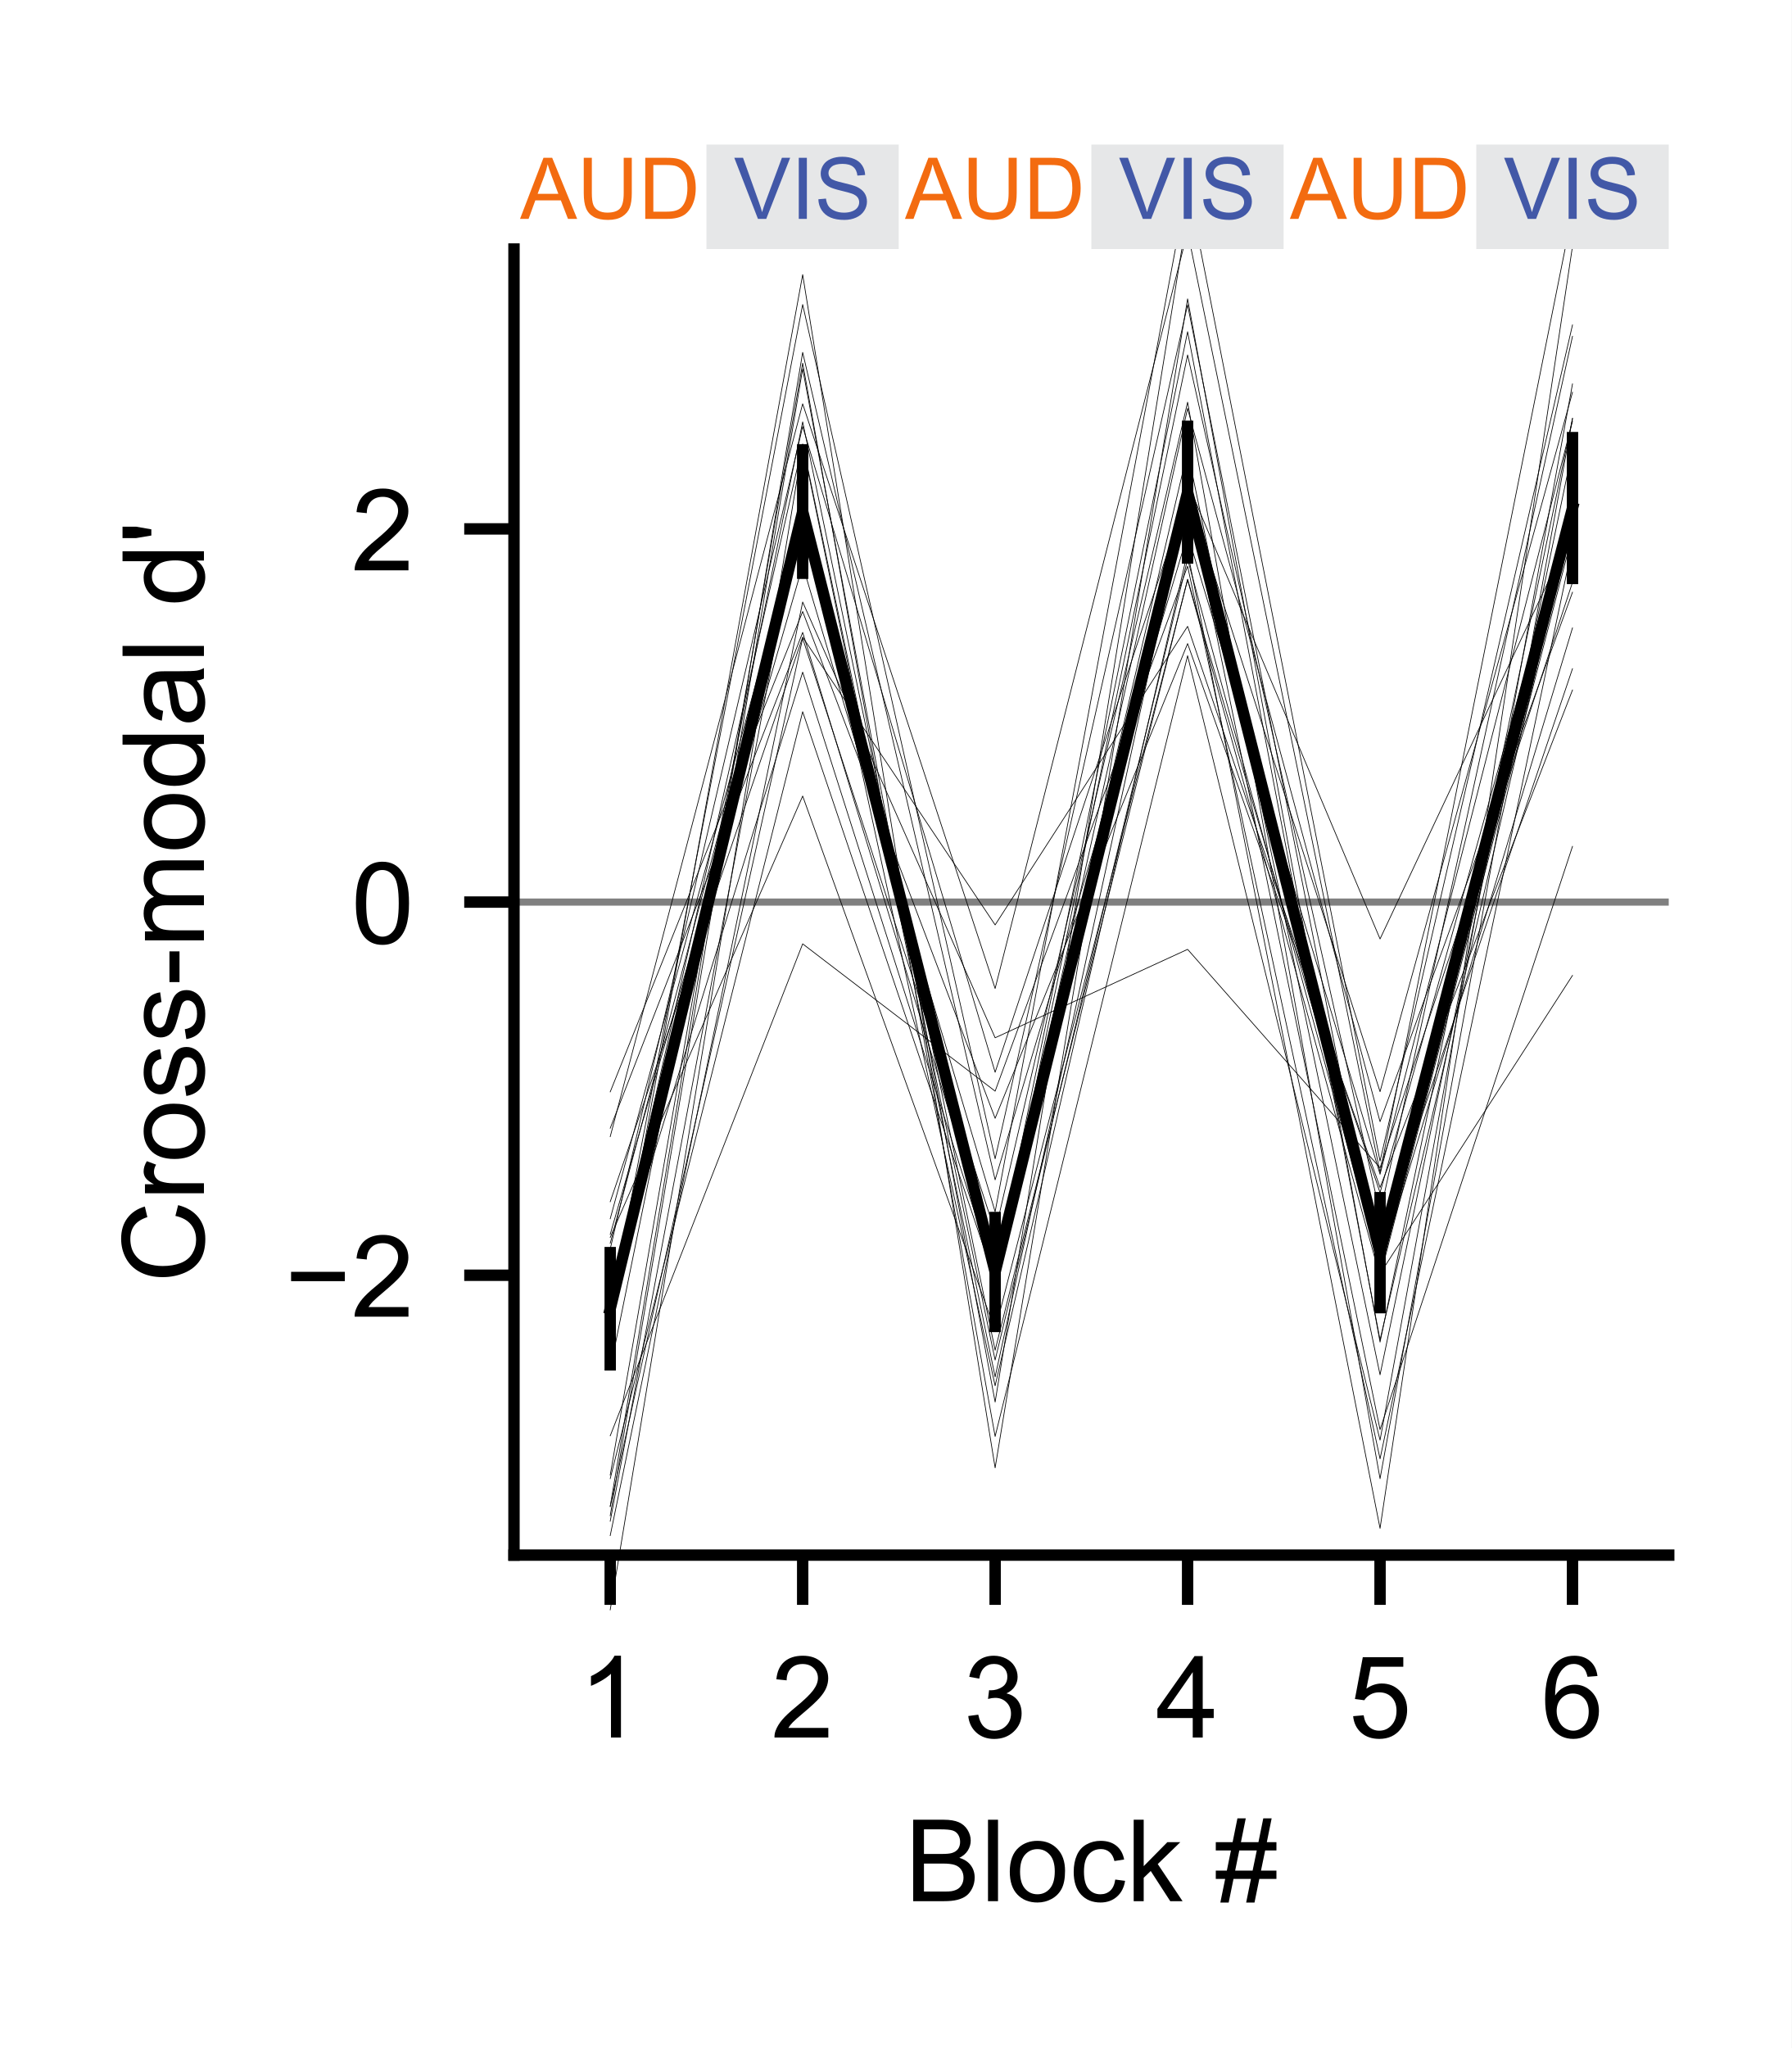
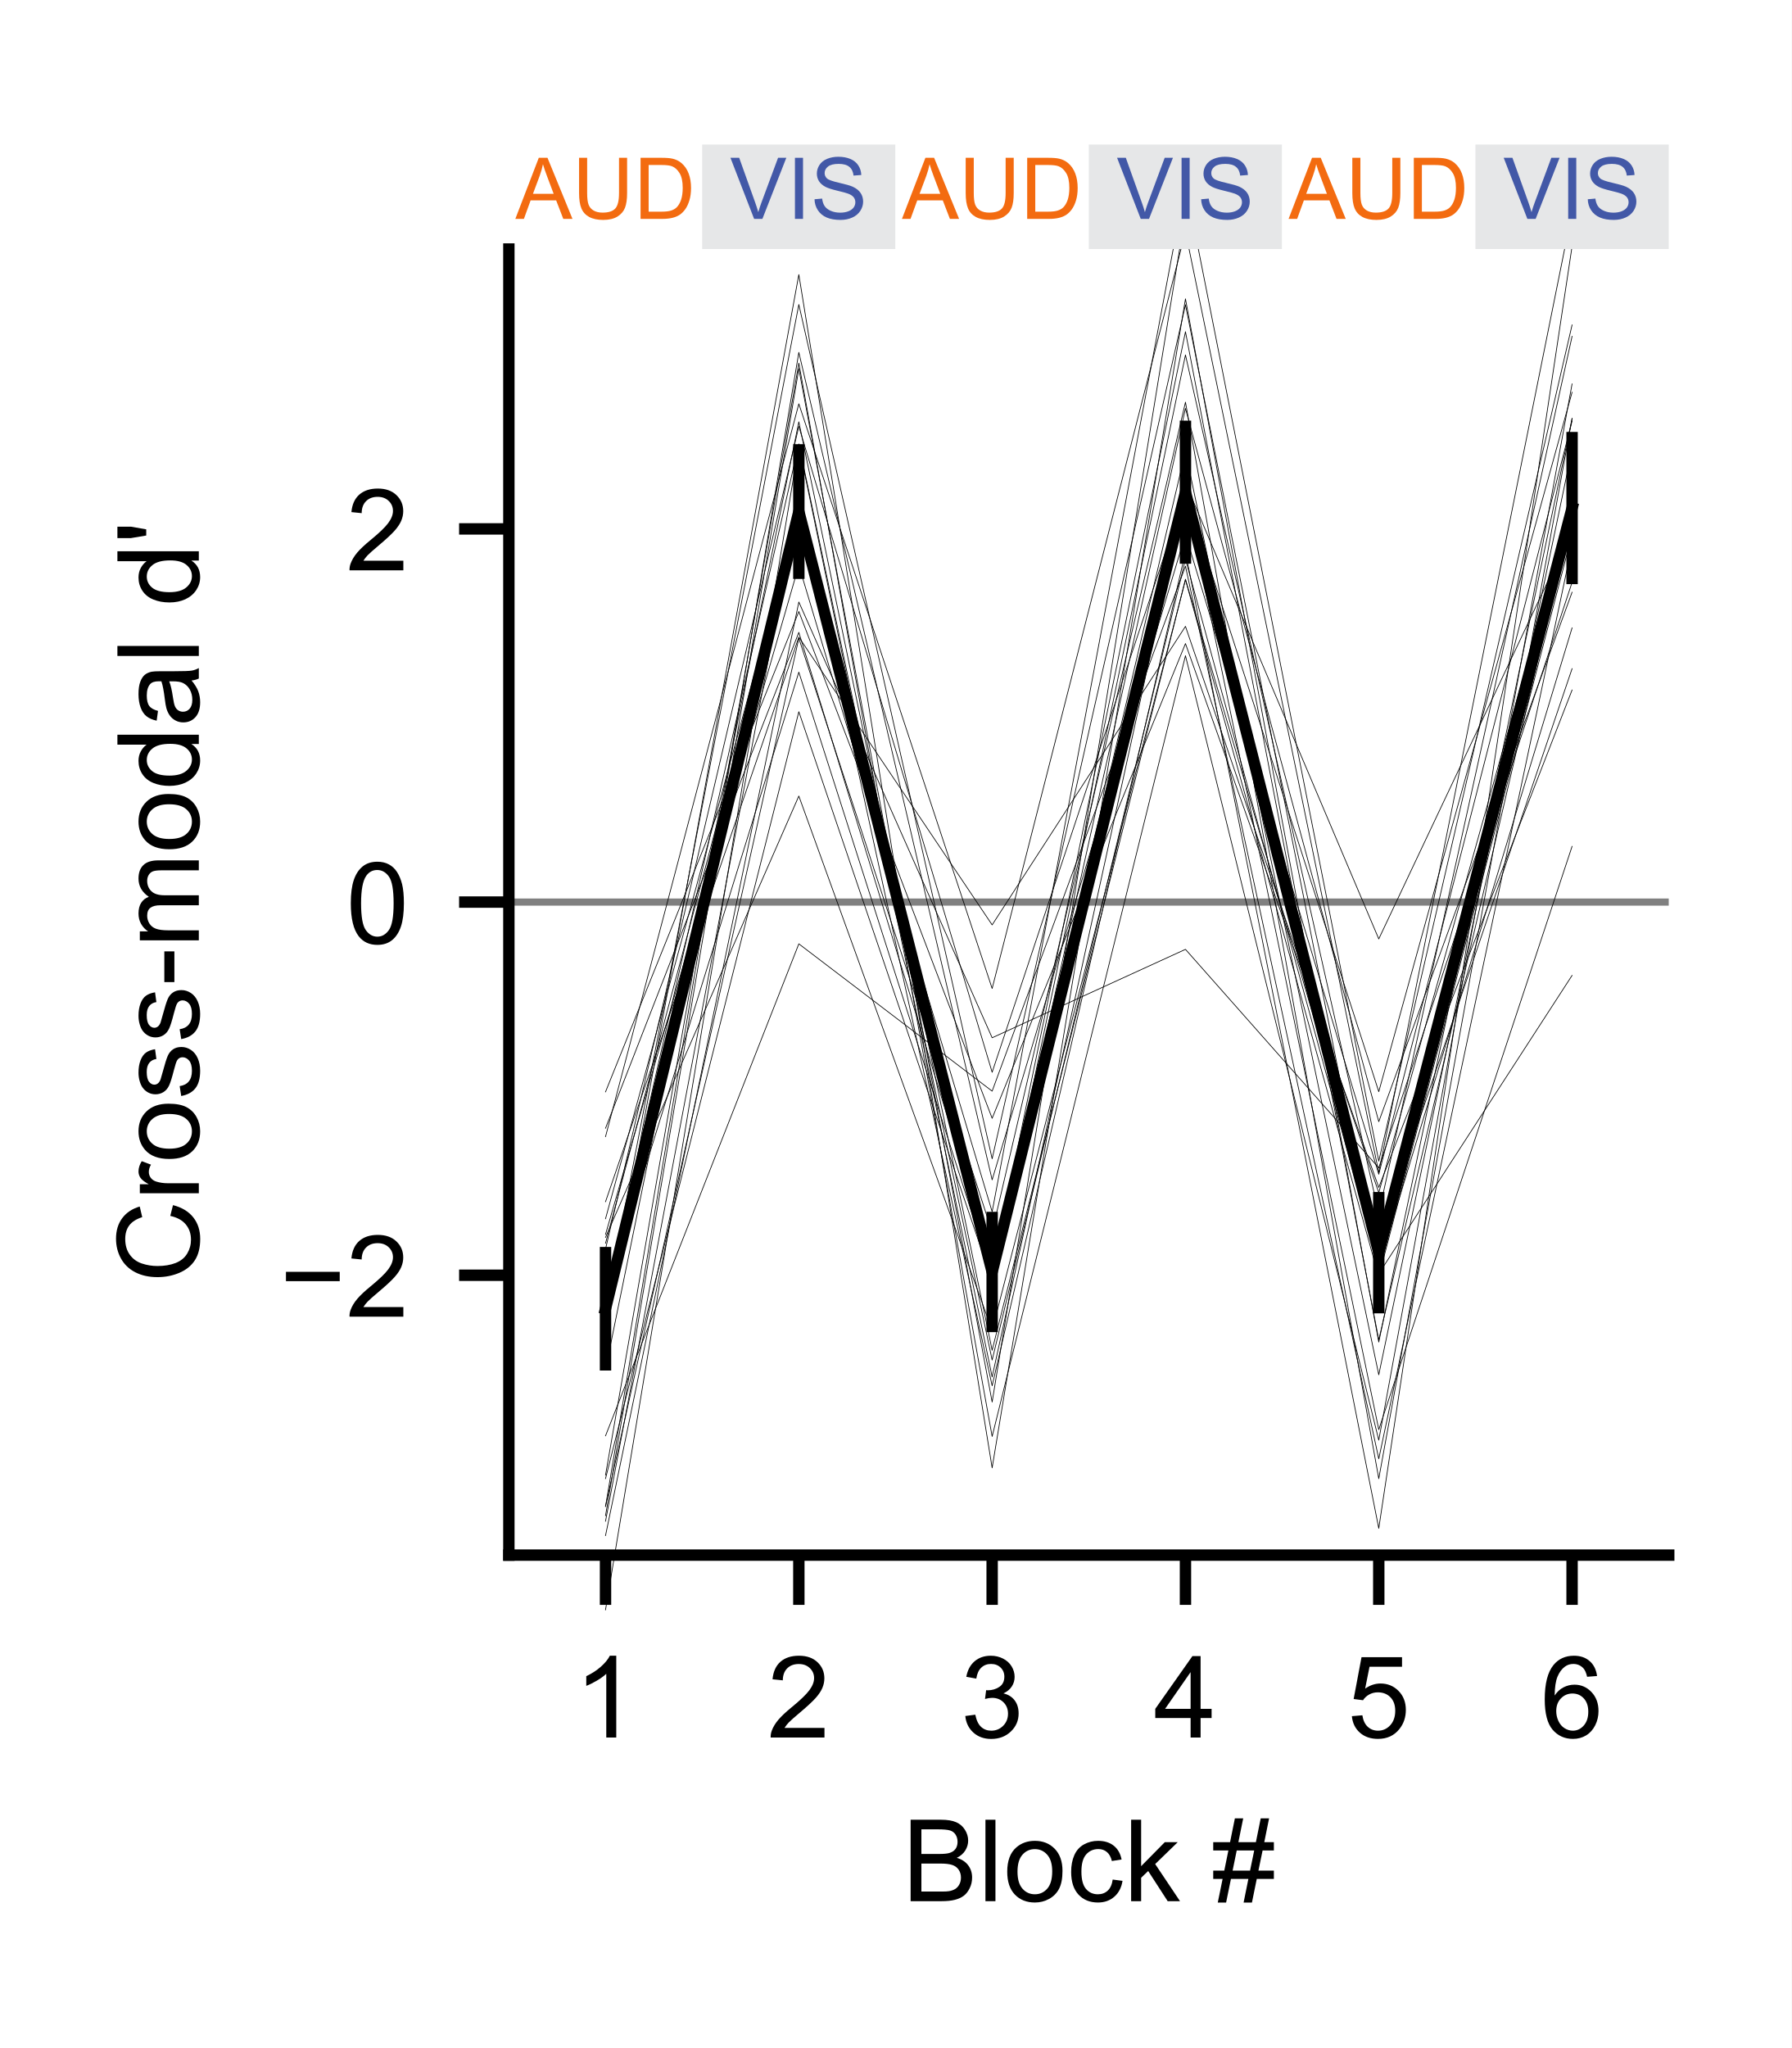
<svg xmlns="http://www.w3.org/2000/svg" xmlns:xlink="http://www.w3.org/1999/xlink" width="126pt" height="144pt" viewBox="0 0 126 144" version="1.1">
  <defs>
    <style type="text/css">*{stroke-linejoin: round; stroke-linecap: butt}</style>
  </defs>
  <g id="figure_1">
    <g id="patch_1">
      <path d="M 0 144  L 126 144  L 126 0  L 0 0  z " style="fill: #ffffff" />
    </g>
    <g id="axes_1">
      <g id="patch_2">
-         <path d="M 36.148 109.344  L 117.36 109.344  L 117.36 17.51  L 36.148 17.51  z " style="fill: #ffffff" />
+         <path d="M 35.788 109.344  L 117.36 109.344  L 117.36 17.51  L 35.788 17.51  z " style="fill: #ffffff" />
      </g>
      <g id="line2d_1">
-         <path d="M 36.148 63.427  L 117.36 63.427  " clip-path="url(#p24ec35d7ce)" style="fill: none; stroke: #808080; stroke-width: 0.5; stroke-linecap: square" />
+         <path d="M 35.788 63.427  L 117.36 63.427  " clip-path="url(#p0209821c90)" style="fill: none; stroke: #808080; stroke-width: 0.5; stroke-linecap: square" />
      </g>
      <g id="line2d_2">
-         <path d="M 42.915 91.204  L 56.451 31.213  L 69.986 95.628  L 83.522 39.317  L 97.057 89.013  L 110.592 44.146  " style="fill: none; stroke: #000000; stroke-width: 0.05; stroke-linecap: square" />
+         <path d="M 42.585 91.204  L 56.181 31.213  L 69.776 95.628  L 83.372 39.317  L 96.967 89.013  L 110.562 44.146  " style="fill: none; stroke: #000000; stroke-width: 0.05; stroke-linecap: square" />
      </g>
      <g id="line2d_3">
-         <path d="M 42.915 87.419  L 56.451 36.275  L 69.986 89.538  L 83.522 31.731  L 97.057 96.664  L 110.592 31.611  " style="fill: none; stroke: #000000; stroke-width: 0.05; stroke-linecap: square" />
+         <path d="M 42.585 87.419  L 56.181 36.275  L 69.776 89.538  L 83.372 31.731  L 96.967 96.664  L 110.562 31.611  " style="fill: none; stroke: #000000; stroke-width: 0.05; stroke-linecap: square" />
      </g>
      <g id="line2d_4">
-         <path d="M 42.915 79.923  L 56.451 28.393  L 69.986 69.504  L 83.522 16.282  L 97.057 82.437  L 110.592 14.905  " style="fill: none; stroke: #000000; stroke-width: 0.05; stroke-linecap: square" />
+         <path d="M 42.585 79.923  L 56.181 28.393  L 69.776 69.504  L 83.372 16.282  L 96.967 82.437  L 110.562 14.905  " style="fill: none; stroke: #000000; stroke-width: 0.05; stroke-linecap: square" />
      </g>
      <g id="line2d_5">
-         <path d="M 42.915 87.004  L 56.451 55.971  L 69.986 93.539  L 83.522 40.764  L 97.057 89.776  L 110.592 37.58  " style="fill: none; stroke: #000000; stroke-width: 0.05; stroke-linecap: square" />
+         <path d="M 42.585 87.004  L 56.181 55.971  L 69.776 93.539  L 83.372 40.764  L 96.967 89.776  L 110.562 37.58  " style="fill: none; stroke: #000000; stroke-width: 0.05; stroke-linecap: square" />
      </g>
      <g id="line2d_6">
-         <path d="M 42.915 92.019  L 56.451 21.413  L 69.986 81.475  L 83.522 21.428  L 97.057 89.56  L 110.592 68.584  " style="fill: none; stroke: #000000; stroke-width: 0.05; stroke-linecap: square" />
+         <path d="M 42.585 92.019  L 56.181 21.413  L 69.776 81.475  L 83.372 21.428  L 96.967 89.56  L 110.562 68.584  " style="fill: none; stroke: #000000; stroke-width: 0.05; stroke-linecap: square" />
      </g>
      <g id="line2d_7">
-         <path d="M 42.915 96.282  L 56.451 29.661  L 69.986 94.94  L 83.522 40.729  L 97.057 87.143  L 110.592 47.014  " style="fill: none; stroke: #000000; stroke-width: 0.05; stroke-linecap: square" />
+         <path d="M 42.585 96.282  L 56.181 29.661  L 69.776 94.94  L 83.372 40.729  L 96.967 87.143  L 110.562 47.014  " style="fill: none; stroke: #000000; stroke-width: 0.05; stroke-linecap: square" />
      </g>
      <g id="line2d_8">
-         <path d="M 42.915 103.72  L 56.451 25.535  L 69.986 101  L 83.522 46.104  L 97.057 101.26  L 110.592 26.993  " style="fill: none; stroke: #000000; stroke-width: 0.05; stroke-linecap: square" />
+         <path d="M 42.585 103.72  L 56.181 25.535  L 69.776 101  L 83.372 46.104  L 96.967 101.26  L 110.562 26.993  " style="fill: none; stroke: #000000; stroke-width: 0.05; stroke-linecap: square" />
      </g>
      <g id="line2d_9">
-         <path d="M 42.915 106.576  L 56.451 25.928  L 69.986 98.581  L 83.522 14.996  " style="fill: none; stroke: #000000; stroke-width: 0.05; stroke-linecap: square" />
+         <path d="M 42.585 106.576  L 56.181 25.928  L 69.776 98.581  L 83.372 14.996  " style="fill: none; stroke: #000000; stroke-width: 0.05; stroke-linecap: square" />
      </g>
      <g id="line2d_10">
-         <path d="M 42.915 100.957  L 56.451 66.365  L 69.986 76.721  L 83.522 39.808  L 97.057 102.572  L 110.592 38.354  " style="fill: none; stroke: #000000; stroke-width: 0.05; stroke-linecap: square" />
+         <path d="M 42.585 100.957  L 56.181 66.365  L 69.776 76.721  L 83.372 39.808  L 96.967 102.572  L 110.562 38.354  " style="fill: none; stroke: #000000; stroke-width: 0.05; stroke-linecap: square" />
      </g>
      <g id="line2d_11">
-         <path d="M 42.915 105.93  L 56.451 24.778  L 69.986 82.957  L 83.522 37.572  L 97.057 82.565  L 110.592 29.604  " style="fill: none; stroke: #000000; stroke-width: 0.05; stroke-linecap: square" />
+         <path d="M 42.585 105.93  L 56.181 24.778  L 69.776 82.957  L 83.372 37.572  L 96.967 82.565  L 110.562 29.604  " style="fill: none; stroke: #000000; stroke-width: 0.05; stroke-linecap: square" />
      </g>
      <g id="line2d_12">
-         <path d="M 42.915 85.695  L 56.451 35.969  L 69.986 89.434  L 83.522 23.324  L 97.057 94.212  L 110.592 36.093  " style="fill: none; stroke: #000000; stroke-width: 0.05; stroke-linecap: square" />
+         <path d="M 42.585 85.695  L 56.181 35.969  L 69.776 89.434  L 83.372 23.324  L 96.967 94.212  L 110.562 36.093  " style="fill: none; stroke: #000000; stroke-width: 0.05; stroke-linecap: square" />
      </g>
      <g id="line2d_13">
-         <path d="M 42.915 87.822  L 56.451 29.982  L 69.986 75.393  L 83.522 34.606  L 97.057 76.758  L 110.592 27.578  " style="fill: none; stroke: #000000; stroke-width: 0.05; stroke-linecap: square" />
+         <path d="M 42.585 87.822  L 56.181 29.982  L 69.776 75.393  L 83.372 34.606  L 96.967 76.758  L 110.562 27.578  " style="fill: none; stroke: #000000; stroke-width: 0.05; stroke-linecap: square" />
      </g>
      <g id="line2d_14">
-         <path d="M 42.915 105.908  L 56.451 44.879  L 69.986 86.626  L 83.522 28.28  L 97.057 103.968  L 110.592 29.419  " style="fill: none; stroke: #000000; stroke-width: 0.05; stroke-linecap: square" />
+         <path d="M 42.585 105.908  L 56.181 44.879  L 69.776 86.626  L 83.372 28.28  L 96.967 103.968  L 110.562 29.419  " style="fill: none; stroke: #000000; stroke-width: 0.05; stroke-linecap: square" />
      </g>
      <g id="line2d_15">
-         <path d="M 42.915 84.498  L 56.451 44.797  L 69.986 65.032  L 83.522 44.041  L 97.057 83.858  L 110.592 35.351  " style="fill: none; stroke: #000000; stroke-width: 0.05; stroke-linecap: square" />
+         <path d="M 42.585 84.498  L 56.181 44.797  L 69.776 65.032  L 83.372 44.041  L 96.967 83.858  L 110.562 35.351  " style="fill: none; stroke: #000000; stroke-width: 0.05; stroke-linecap: square" />
      </g>
      <g id="line2d_16">
-         <path d="M 42.915 93.593  L 56.451 19.309  L 69.986 103.208  L 83.522 21.015  L 97.057 94.364  L 110.592 29.424  " style="fill: none; stroke: #000000; stroke-width: 0.05; stroke-linecap: square" />
+         <path d="M 42.585 93.593  L 56.181 19.309  L 69.776 103.208  L 83.372 21.015  L 96.967 94.364  L 110.562 29.424  " style="fill: none; stroke: #000000; stroke-width: 0.05; stroke-linecap: square" />
      </g>
      <g id="line2d_17">
-         <path d="M 42.915 107.974  L 56.451 42.329  L 69.986 72.968  L 83.522 66.751  L 97.057 82.115  L 110.592 40.944  " style="fill: none; stroke: #000000; stroke-width: 0.05; stroke-linecap: square" />
+         <path d="M 42.585 107.974  L 56.181 42.329  L 69.776 72.968  L 83.372 66.751  L 96.967 82.115  L 110.562 40.944  " style="fill: none; stroke: #000000; stroke-width: 0.05; stroke-linecap: square" />
      </g>
      <g id="line2d_18">
-         <path d="M 42.915 103.968  L 56.451 50.043  L 69.986 90.071  L 83.522 24.958  L 97.057 85.323  L 110.592 23.647  " style="fill: none; stroke: #000000; stroke-width: 0.05; stroke-linecap: square" />
+         <path d="M 42.585 103.968  L 56.181 50.043  L 69.776 90.071  L 83.372 24.958  L 96.967 85.323  L 110.562 23.647  " style="fill: none; stroke: #000000; stroke-width: 0.05; stroke-linecap: square" />
      </g>
      <g id="line2d_19">
-         <path d="M 42.915 91.11  L 56.451 47.261  L 69.986 89.757  L 83.522 28.717  L 97.057 78.866  L 110.592 41.64  " style="fill: none; stroke: #000000; stroke-width: 0.05; stroke-linecap: square" />
+         <path d="M 42.585 91.11  L 56.181 47.261  L 69.776 89.757  L 83.372 28.717  L 96.967 78.866  L 110.562 41.64  " style="fill: none; stroke: #000000; stroke-width: 0.05; stroke-linecap: square" />
      </g>
      <g id="line2d_20">
-         <path d="M 42.915 79.329  L 56.451 44.465  L 69.986 88.759  L 83.522 33.953  L 97.057 66.019  L 110.592 37.269  " style="fill: none; stroke: #000000; stroke-width: 0.05; stroke-linecap: square" />
+         <path d="M 42.585 79.329  L 56.181 44.465  L 69.776 88.759  L 83.372 33.953  L 96.967 66.019  L 110.562 37.269  " style="fill: none; stroke: #000000; stroke-width: 0.05; stroke-linecap: square" />
      </g>
      <g id="line2d_21">
-         <path d="M 42.915 113.195  L 56.451 31.316  L 69.986 96.813  L 83.522 34.762  L 97.057 100.518  L 110.592 59.51  " style="fill: none; stroke: #000000; stroke-width: 0.05; stroke-linecap: square" />
+         <path d="M 42.585 113.195  L 56.181 31.316  L 69.776 96.813  L 83.372 34.762  L 96.967 100.518  L 110.562 59.51  " style="fill: none; stroke: #000000; stroke-width: 0.05; stroke-linecap: square" />
      </g>
      <g id="line2d_22">
-         <path d="M 42.915 86.795  L 56.451 39.749  L 69.986 85.203  L 83.522 12.934  L 97.057 81.639  L 110.592 22.845  " style="fill: none; stroke: #000000; stroke-width: 0.05; stroke-linecap: square" />
+         <path d="M 42.585 86.795  L 56.181 39.749  L 69.776 85.203  L 83.372 12.934  L 96.967 81.639  L 110.562 22.845  " style="fill: none; stroke: #000000; stroke-width: 0.05; stroke-linecap: square" />
      </g>
      <g id="line2d_23">
-         <path d="M 42.915 76.774  L 56.451 42.997  L 69.986 78.63  L 83.522 45.252  L 97.057 83.491  L 110.592 48.514  " style="fill: none; stroke: #000000; stroke-width: 0.05; stroke-linecap: square" />
+         <path d="M 42.585 76.774  L 56.181 42.997  L 69.776 78.63  L 83.372 45.252  L 96.967 83.491  L 110.562 48.514  " style="fill: none; stroke: #000000; stroke-width: 0.05; stroke-linecap: square" />
      </g>
      <g id="line2d_24">
-         <path d="M 42.915 106.962  L 56.451 35.059  L 69.986 97.436  L 83.522 38.811  L 97.057 107.462  L 110.592 17.315  " style="fill: none; stroke: #000000; stroke-width: 0.05; stroke-linecap: square" />
+         <path d="M 42.585 106.962  L 56.181 35.059  L 69.776 97.436  L 83.372 38.811  L 96.967 107.462  L 110.562 17.315  " style="fill: none; stroke: #000000; stroke-width: 0.05; stroke-linecap: square" />
      </g>
      <g id="patch_3">
-         <path d="M 36.148 17.51  L 49.683 17.51  L 49.683 10.164  L 36.148 10.164  z " style="fill: #ffffff" />
+         <path d="M 35.788 17.51  L 49.383 17.51  L 49.383 10.164  L 35.788 10.164  z " style="fill: #ffffff" />
      </g>
      <g id="patch_4">
-         <path d="M 49.683 17.51  L 63.219 17.51  L 63.219 10.164  L 49.683 10.164  z " style="fill: #e6e7e8" />
+         <path d="M 49.383 17.51  L 62.979 17.51  L 62.979 10.164  L 49.383 10.164  z " style="fill: #e6e7e8" />
      </g>
      <g id="patch_5">
-         <path d="M 63.219 17.51  L 76.754 17.51  L 76.754 10.164  L 63.219 10.164  z " style="fill: #ffffff" />
+         <path d="M 62.979 17.51  L 76.574 17.51  L 76.574 10.164  L 62.979 10.164  z " style="fill: #ffffff" />
      </g>
      <g id="patch_6">
-         <path d="M 76.754 17.51  L 90.289 17.51  L 90.289 10.164  L 76.754 10.164  z " style="fill: #e6e7e8" />
+         <path d="M 76.574 17.51  L 90.169 17.51  L 90.169 10.164  L 76.574 10.164  z " style="fill: #e6e7e8" />
      </g>
      <g id="patch_7">
-         <path d="M 90.289 17.51  L 103.825 17.51  L 103.825 10.164  L 90.289 10.164  z " style="fill: #ffffff" />
+         <path d="M 90.169 17.51  L 103.765 17.51  L 103.765 10.164  L 90.169 10.164  z " style="fill: #ffffff" />
      </g>
      <g id="patch_8">
-         <path d="M 103.825 17.51  L 117.36 17.51  L 117.36 10.164  L 103.825 10.164  z " style="fill: #e6e7e8" />
+         <path d="M 103.765 17.51  L 117.36 17.51  L 117.36 10.164  L 103.765 10.164  z " style="fill: #e6e7e8" />
      </g>
      <g id="matplotlib.axis_1">
        <g id="xtick_1">
          <g id="line2d_25">
            <defs>
-               <path id="m76ccc0d4eb" d="M 0 0  L 0 3.5  " style="stroke: #000000; stroke-width: 0.8" />
+               <path id="ma919510ddb" d="M 0 0  L 0 3.5  " style="stroke: #000000; stroke-width: 0.8" />
            </defs>
            <g>
-               <use xlink:href="#m76ccc0d4eb" x="42.915" y="109.344" style="stroke: #000000; stroke-width: 0.8" />
+               <use xlink:href="#ma919510ddb" x="42.585" y="109.344" style="stroke: #000000; stroke-width: 0.8" />
            </g>
          </g>
          <g id="text_1">
-             <g transform="translate(40.69112 122.1686) scale(0.08 -0.08)">
+             <g transform="translate(40.36112 122.1686) scale(0.08 -0.08)">
              <defs>
                <path id="ArialMT-14" d="M 2384 0  L 1822 0  L 1822 3584  Q 1619 3391 1289 3197  Q 959 3003 697 2906  L 697 3450  Q 1169 3672 1522 3987  Q 1875 4303 2022 4600  L 2384 4600  L 2384 0  z " transform="scale(0.015625)" />
              </defs>
              <use xlink:href="#ArialMT-14" />
            </g>
          </g>
        </g>
        <g id="xtick_2">
          <g id="line2d_26">
            <g>
-               <use xlink:href="#m76ccc0d4eb" x="56.451" y="109.344" style="stroke: #000000; stroke-width: 0.8" />
+               <use xlink:href="#ma919510ddb" x="56.181" y="109.344" style="stroke: #000000; stroke-width: 0.8" />
            </g>
          </g>
          <g id="text_2">
-             <g transform="translate(54.22648 122.1686) scale(0.08 -0.08)">
+             <g transform="translate(53.95648 122.1686) scale(0.08 -0.08)">
              <defs>
                <path id="ArialMT-15" d="M 3222 541  L 3222 0  L 194 0  Q 188 203 259 391  Q 375 700 629 1000  Q 884 1300 1366 1694  Q 2113 2306 2375 2664  Q 2638 3022 2638 3341  Q 2638 3675 2398 3904  Q 2159 4134 1775 4134  Q 1369 4134 1125 3890  Q 881 3647 878 3216  L 300 3275  Q 359 3922 746 4261  Q 1134 4600 1788 4600  Q 2447 4600 2831 4234  Q 3216 3869 3216 3328  Q 3216 3053 3103 2787  Q 2991 2522 2730 2228  Q 2469 1934 1863 1422  Q 1356 997 1212 845  Q 1069 694 975 541  L 3222 541  z " transform="scale(0.015625)" />
              </defs>
              <use xlink:href="#ArialMT-15" />
            </g>
          </g>
        </g>
        <g id="xtick_3">
          <g id="line2d_27">
            <g>
-               <use xlink:href="#m76ccc0d4eb" x="69.986" y="109.344" style="stroke: #000000; stroke-width: 0.8" />
+               <use xlink:href="#ma919510ddb" x="69.776" y="109.344" style="stroke: #000000; stroke-width: 0.8" />
            </g>
          </g>
          <g id="text_3">
-             <g transform="translate(67.76185 122.1686) scale(0.08 -0.08)">
+             <g transform="translate(67.55185 122.1686) scale(0.08 -0.08)">
              <defs>
                <path id="ArialMT-16" d="M 269 1209  L 831 1284  Q 928 806 1161 595  Q 1394 384 1728 384  Q 2125 384 2398 659  Q 2672 934 2672 1341  Q 2672 1728 2419 1979  Q 2166 2231 1775 2231  Q 1616 2231 1378 2169  L 1441 2663  Q 1497 2656 1531 2656  Q 1891 2656 2178 2843  Q 2466 3031 2466 3422  Q 2466 3731 2256 3934  Q 2047 4138 1716 4138  Q 1388 4138 1169 3931  Q 950 3725 888 3313  L 325 3413  Q 428 3978 793 4289  Q 1159 4600 1703 4600  Q 2078 4600 2393 4439  Q 2709 4278 2876 4000  Q 3044 3722 3044 3409  Q 3044 3113 2884 2869  Q 2725 2625 2413 2481  Q 2819 2388 3044 2092  Q 3269 1797 3269 1353  Q 3269 753 2831 336  Q 2394 -81 1725 -81  Q 1122 -81 723 278  Q 325 638 269 1209  z " transform="scale(0.015625)" />
              </defs>
              <use xlink:href="#ArialMT-16" />
            </g>
          </g>
        </g>
        <g id="xtick_4">
          <g id="line2d_28">
            <g>
-               <use xlink:href="#m76ccc0d4eb" x="83.522" y="109.344" style="stroke: #000000; stroke-width: 0.8" />
+               <use xlink:href="#ma919510ddb" x="83.372" y="109.344" style="stroke: #000000; stroke-width: 0.8" />
            </g>
          </g>
          <g id="text_4">
-             <g transform="translate(81.29721 122.1686) scale(0.08 -0.08)">
+             <g transform="translate(81.14721 122.1686) scale(0.08 -0.08)">
              <defs>
                <path id="ArialMT-17" d="M 2069 0  L 2069 1097  L 81 1097  L 81 1613  L 2172 4581  L 2631 4581  L 2631 1613  L 3250 1613  L 3250 1097  L 2631 1097  L 2631 0  L 2069 0  z M 2069 1613  L 2069 3678  L 634 1613  L 2069 1613  z " transform="scale(0.015625)" />
              </defs>
              <use xlink:href="#ArialMT-17" />
            </g>
          </g>
        </g>
        <g id="xtick_5">
          <g id="line2d_29">
            <g>
-               <use xlink:href="#m76ccc0d4eb" x="97.057" y="109.344" style="stroke: #000000; stroke-width: 0.8" />
+               <use xlink:href="#ma919510ddb" x="96.967" y="109.344" style="stroke: #000000; stroke-width: 0.8" />
            </g>
          </g>
          <g id="text_5">
-             <g transform="translate(94.83258 122.1686) scale(0.08 -0.08)">
+             <g transform="translate(94.74258 122.1686) scale(0.08 -0.08)">
              <defs>
                <path id="ArialMT-18" d="M 266 1200  L 856 1250  Q 922 819 1161 601  Q 1400 384 1738 384  Q 2144 384 2425 690  Q 2706 997 2706 1503  Q 2706 1984 2436 2262  Q 2166 2541 1728 2541  Q 1456 2541 1237 2417  Q 1019 2294 894 2097  L 366 2166  L 809 4519  L 3088 4519  L 3088 3981  L 1259 3981  L 1013 2750  Q 1425 3038 1878 3038  Q 2478 3038 2890 2622  Q 3303 2206 3303 1553  Q 3303 931 2941 478  Q 2500 -78 1738 -78  Q 1113 -78 717 272  Q 322 622 266 1200  z " transform="scale(0.015625)" />
              </defs>
              <use xlink:href="#ArialMT-18" />
            </g>
          </g>
        </g>
        <g id="xtick_6">
          <g id="line2d_30">
            <g>
-               <use xlink:href="#m76ccc0d4eb" x="110.592" y="109.344" style="stroke: #000000; stroke-width: 0.8" />
+               <use xlink:href="#ma919510ddb" x="110.562" y="109.344" style="stroke: #000000; stroke-width: 0.8" />
            </g>
          </g>
          <g id="text_6">
-             <g transform="translate(108.3679 122.1686) scale(0.08 -0.08)">
+             <g transform="translate(108.3379 122.1686) scale(0.08 -0.08)">
              <defs>
                <path id="ArialMT-19" d="M 3184 3459  L 2625 3416  Q 2550 3747 2413 3897  Q 2184 4138 1850 4138  Q 1581 4138 1378 3988  Q 1113 3794 959 3422  Q 806 3050 800 2363  Q 1003 2672 1297 2822  Q 1591 2972 1913 2972  Q 2475 2972 2870 2558  Q 3266 2144 3266 1488  Q 3266 1056 3080 686  Q 2894 316 2569 119  Q 2244 -78 1831 -78  Q 1128 -78 684 439  Q 241 956 241 2144  Q 241 3472 731 4075  Q 1159 4600 1884 4600  Q 2425 4600 2770 4297  Q 3116 3994 3184 3459  z M 888 1484  Q 888 1194 1011 928  Q 1134 663 1356 523  Q 1578 384 1822 384  Q 2178 384 2434 671  Q 2691 959 2691 1453  Q 2691 1928 2437 2201  Q 2184 2475 1800 2475  Q 1419 2475 1153 2201  Q 888 1928 888 1484  z " transform="scale(0.015625)" />
              </defs>
              <use xlink:href="#ArialMT-19" />
            </g>
          </g>
        </g>
        <g id="text_7">
-           <g transform="translate(63.63703 133.6764) scale(0.08 -0.08)">
+           <g transform="translate(63.45703 133.6764) scale(0.08 -0.08)">
            <defs>
              <path id="ArialMT-25" d="M 469 0  L 469 4581  L 2188 4581  Q 2713 4581 3030 4442  Q 3347 4303 3526 4014  Q 3706 3725 3706 3409  Q 3706 3116 3547 2856  Q 3388 2597 3066 2438  Q 3481 2316 3704 2022  Q 3928 1728 3928 1328  Q 3928 1006 3792 729  Q 3656 453 3456 303  Q 3256 153 2954 76  Q 2653 0 2216 0  L 469 0  z M 1075 2656  L 2066 2656  Q 2469 2656 2644 2709  Q 2875 2778 2992 2937  Q 3109 3097 3109 3338  Q 3109 3566 3000 3739  Q 2891 3913 2687 3977  Q 2484 4041 1991 4041  L 1075 4041  L 1075 2656  z M 1075 541  L 2216 541  Q 2509 541 2628 563  Q 2838 600 2978 687  Q 3119 775 3209 942  Q 3300 1109 3300 1328  Q 3300 1584 3169 1773  Q 3038 1963 2805 2039  Q 2572 2116 2134 2116  L 1075 2116  L 1075 541  z " transform="scale(0.015625)" />
              <path id="ArialMT-4f" d="M 409 0  L 409 4581  L 972 4581  L 972 0  L 409 0  z " transform="scale(0.015625)" />
              <path id="ArialMT-52" d="M 213 1659  Q 213 2581 725 3025  Q 1153 3394 1769 3394  Q 2453 3394 2887 2945  Q 3322 2497 3322 1706  Q 3322 1066 3130 698  Q 2938 331 2570 128  Q 2203 -75 1769 -75  Q 1072 -75 642 372  Q 213 819 213 1659  z M 791 1659  Q 791 1022 1069 705  Q 1347 388 1769 388  Q 2188 388 2466 706  Q 2744 1025 2744 1678  Q 2744 2294 2464 2611  Q 2184 2928 1769 2928  Q 1347 2928 1069 2612  Q 791 2297 791 1659  z " transform="scale(0.015625)" />
              <path id="ArialMT-46" d="M 2588 1216  L 3141 1144  Q 3050 572 2676 248  Q 2303 -75 1759 -75  Q 1078 -75 664 370  Q 250 816 250 1647  Q 250 2184 428 2587  Q 606 2991 970 3192  Q 1334 3394 1763 3394  Q 2303 3394 2647 3120  Q 2991 2847 3088 2344  L 2541 2259  Q 2463 2594 2264 2762  Q 2066 2931 1784 2931  Q 1359 2931 1093 2626  Q 828 2322 828 1663  Q 828 994 1084 691  Q 1341 388 1753 388  Q 2084 388 2306 591  Q 2528 794 2588 1216  z " transform="scale(0.015625)" />
              <path id="ArialMT-4e" d="M 425 0  L 425 4581  L 988 4581  L 988 1969  L 2319 3319  L 3047 3319  L 1778 2088  L 3175 0  L 2481 0  L 1384 1697  L 988 1316  L 988 0  L 425 0  z " transform="scale(0.015625)" />
              <path id="ArialMT-3" transform="scale(0.015625)" />
              <path id="ArialMT-6" d="M 322 -78  L 594 1253  L 66 1253  L 66 1719  L 688 1719  L 919 2853  L 66 2853  L 66 3319  L 1013 3319  L 1284 4659  L 1753 4659  L 1481 3319  L 2466 3319  L 2738 4659  L 3209 4659  L 2938 3319  L 3478 3319  L 3478 2853  L 2844 2853  L 2609 1719  L 3478 1719  L 3478 1253  L 2516 1253  L 2244 -78  L 1775 -78  L 2044 1253  L 1063 1253  L 791 -78  L 322 -78  z M 1156 1719  L 2138 1719  L 2372 2853  L 1388 2853  L 1156 1719  z " transform="scale(0.015625)" />
            </defs>
            <use xlink:href="#ArialMT-25" />
            <use xlink:href="#ArialMT-4f" transform="translate(66.70312 0)" />
            <use xlink:href="#ArialMT-52" transform="translate(88.92188 0)" />
            <use xlink:href="#ArialMT-46" transform="translate(144.5312 0)" />
            <use xlink:href="#ArialMT-4e" transform="translate(194.5312 0)" />
            <use xlink:href="#ArialMT-3" transform="translate(244.5312 0)" />
            <use xlink:href="#ArialMT-6" transform="translate(272.3125 0)" />
          </g>
        </g>
      </g>
      <g id="matplotlib.axis_2">
        <g id="ytick_1">
          <g id="line2d_31">
            <defs>
-               <path id="m6a31ce3c31" d="M 0 0  L -3.5 0  " style="stroke: #000000; stroke-width: 0.8" />
+               <path id="m0fbe632589" d="M 0 0  L -3.5 0  " style="stroke: #000000; stroke-width: 0.8" />
            </defs>
            <g>
-               <use xlink:href="#m6a31ce3c31" x="36.148" y="89.666" style="stroke: #000000; stroke-width: 0.8" />
+               <use xlink:href="#m0fbe632589" x="35.788" y="89.666" style="stroke: #000000; stroke-width: 0.8" />
            </g>
          </g>
          <g id="text_8">
-             <g transform="translate(20.02656 92.57778) scale(0.08 -0.08)">
+             <g transform="translate(19.66656 92.57778) scale(0.08 -0.08)">
              <defs>
                <path id="ArialMT-ed" d="M 3381 1997  L 356 1997  L 356 2522  L 3381 2522  L 3381 1997  z " transform="scale(0.015625)" />
              </defs>
              <use xlink:href="#ArialMT-ed" />
              <use xlink:href="#ArialMT-15" transform="translate(58.40625 0)" />
            </g>
          </g>
        </g>
        <g id="ytick_2">
          <g id="line2d_32">
            <g>
-               <use xlink:href="#m6a31ce3c31" x="36.148" y="63.427" style="stroke: #000000; stroke-width: 0.8" />
+               <use xlink:href="#m0fbe632589" x="35.788" y="63.427" style="stroke: #000000; stroke-width: 0.8" />
            </g>
          </g>
          <g id="text_9">
-             <g transform="translate(24.69906 66.3395) scale(0.08 -0.08)">
+             <g transform="translate(24.33906 66.3395) scale(0.08 -0.08)">
              <defs>
                <path id="ArialMT-13" d="M 266 2259  Q 266 3072 433 3567  Q 600 4063 929 4331  Q 1259 4600 1759 4600  Q 2128 4600 2406 4451  Q 2684 4303 2865 4023  Q 3047 3744 3150 3342  Q 3253 2941 3253 2259  Q 3253 1453 3087 958  Q 2922 463 2592 192  Q 2263 -78 1759 -78  Q 1097 -78 719 397  Q 266 969 266 2259  z M 844 2259  Q 844 1131 1108 757  Q 1372 384 1759 384  Q 2147 384 2411 759  Q 2675 1134 2675 2259  Q 2675 3391 2411 3762  Q 2147 4134 1753 4134  Q 1366 4134 1134 3806  Q 844 3388 844 2259  z " transform="scale(0.015625)" />
              </defs>
              <use xlink:href="#ArialMT-13" />
            </g>
          </g>
        </g>
        <g id="ytick_3">
          <g id="line2d_33">
            <g>
-               <use xlink:href="#m6a31ce3c31" x="36.148" y="37.189" style="stroke: #000000; stroke-width: 0.8" />
+               <use xlink:href="#m0fbe632589" x="35.788" y="37.189" style="stroke: #000000; stroke-width: 0.8" />
            </g>
          </g>
          <g id="text_10">
-             <g transform="translate(24.69906 40.10122) scale(0.08 -0.08)">
+             <g transform="translate(24.33906 40.10122) scale(0.08 -0.08)">
              <use xlink:href="#ArialMT-15" />
            </g>
          </g>
        </g>
        <g id="text_11">
-           <g transform="translate(14.34297 90.19739) rotate(-90) scale(0.08 -0.08)">
+           <g transform="translate(13.98297 90.19739) rotate(-90) scale(0.08 -0.08)">
            <defs>
              <path id="ArialMT-26" d="M 3763 1606  L 4369 1453  Q 4178 706 3683 314  Q 3188 -78 2472 -78  Q 1731 -78 1267 223  Q 803 525 561 1097  Q 319 1669 319 2325  Q 319 3041 592 3573  Q 866 4106 1370 4382  Q 1875 4659 2481 4659  Q 3169 4659 3637 4309  Q 4106 3959 4291 3325  L 3694 3184  Q 3534 3684 3231 3912  Q 2928 4141 2469 4141  Q 1941 4141 1586 3887  Q 1231 3634 1087 3207  Q 944 2781 944 2328  Q 944 1744 1114 1308  Q 1284 872 1643 656  Q 2003 441 2422 441  Q 2931 441 3284 734  Q 3638 1028 3763 1606  z " transform="scale(0.015625)" />
              <path id="ArialMT-55" d="M 416 0  L 416 3319  L 922 3319  L 922 2816  Q 1116 3169 1280 3281  Q 1444 3394 1641 3394  Q 1925 3394 2219 3213  L 2025 2691  Q 1819 2813 1613 2813  Q 1428 2813 1281 2702  Q 1134 2591 1072 2394  Q 978 2094 978 1738  L 978 0  L 416 0  z " transform="scale(0.015625)" />
              <path id="ArialMT-56" d="M 197 991  L 753 1078  Q 800 744 1014 566  Q 1228 388 1613 388  Q 2000 388 2187 545  Q 2375 703 2375 916  Q 2375 1106 2209 1216  Q 2094 1291 1634 1406  Q 1016 1563 777 1677  Q 538 1791 414 1992  Q 291 2194 291 2438  Q 291 2659 392 2848  Q 494 3038 669 3163  Q 800 3259 1026 3326  Q 1253 3394 1513 3394  Q 1903 3394 2198 3281  Q 2494 3169 2634 2976  Q 2775 2784 2828 2463  L 2278 2388  Q 2241 2644 2061 2787  Q 1881 2931 1553 2931  Q 1166 2931 1000 2803  Q 834 2675 834 2503  Q 834 2394 903 2306  Q 972 2216 1119 2156  Q 1203 2125 1616 2013  Q 2213 1853 2448 1751  Q 2684 1650 2818 1456  Q 2953 1263 2953 975  Q 2953 694 2789 445  Q 2625 197 2315 61  Q 2006 -75 1616 -75  Q 969 -75 630 194  Q 291 463 197 991  z " transform="scale(0.015625)" />
              <path id="ArialMT-10" d="M 203 1375  L 203 1941  L 1931 1941  L 1931 1375  L 203 1375  z " transform="scale(0.015625)" />
              <path id="ArialMT-50" d="M 422 0  L 422 3319  L 925 3319  L 925 2853  Q 1081 3097 1340 3245  Q 1600 3394 1931 3394  Q 2300 3394 2536 3241  Q 2772 3088 2869 2813  Q 3263 3394 3894 3394  Q 4388 3394 4653 3120  Q 4919 2847 4919 2278  L 4919 0  L 4359 0  L 4359 2091  Q 4359 2428 4304 2576  Q 4250 2725 4106 2815  Q 3963 2906 3769 2906  Q 3419 2906 3187 2673  Q 2956 2441 2956 1928  L 2956 0  L 2394 0  L 2394 2156  Q 2394 2531 2256 2718  Q 2119 2906 1806 2906  Q 1569 2906 1367 2781  Q 1166 2656 1075 2415  Q 984 2175 984 1722  L 984 0  L 422 0  z " transform="scale(0.015625)" />
              <path id="ArialMT-47" d="M 2575 0  L 2575 419  Q 2259 -75 1647 -75  Q 1250 -75 917 144  Q 584 363 401 755  Q 219 1147 219 1656  Q 219 2153 384 2558  Q 550 2963 881 3178  Q 1213 3394 1622 3394  Q 1922 3394 2156 3267  Q 2391 3141 2538 2938  L 2538 4581  L 3097 4581  L 3097 0  L 2575 0  z M 797 1656  Q 797 1019 1065 703  Q 1334 388 1700 388  Q 2069 388 2326 689  Q 2584 991 2584 1609  Q 2584 2291 2321 2609  Q 2059 2928 1675 2928  Q 1300 2928 1048 2622  Q 797 2316 797 1656  z " transform="scale(0.015625)" />
              <path id="ArialMT-44" d="M 2588 409  Q 2275 144 1986 34  Q 1697 -75 1366 -75  Q 819 -75 525 192  Q 231 459 231 875  Q 231 1119 342 1320  Q 453 1522 633 1644  Q 813 1766 1038 1828  Q 1203 1872 1538 1913  Q 2219 1994 2541 2106  Q 2544 2222 2544 2253  Q 2544 2597 2384 2738  Q 2169 2928 1744 2928  Q 1347 2928 1158 2789  Q 969 2650 878 2297  L 328 2372  Q 403 2725 575 2942  Q 747 3159 1072 3276  Q 1397 3394 1825 3394  Q 2250 3394 2515 3294  Q 2781 3194 2906 3042  Q 3031 2891 3081 2659  Q 3109 2516 3109 2141  L 3109 1391  Q 3109 606 3145 398  Q 3181 191 3288 0  L 2700 0  Q 2613 175 2588 409  z M 2541 1666  Q 2234 1541 1622 1453  Q 1275 1403 1131 1340  Q 988 1278 909 1158  Q 831 1038 831 891  Q 831 666 1001 516  Q 1172 366 1500 366  Q 1825 366 2078 508  Q 2331 650 2450 897  Q 2541 1088 2541 1459  L 2541 1666  z " transform="scale(0.015625)" />
              <path id="ArialMT-a" d="M 425 2959  L 281 3816  L 281 4581  L 922 4581  L 922 3816  L 772 2959  L 425 2959  z " transform="scale(0.015625)" />
            </defs>
            <use xlink:href="#ArialMT-26" />
            <use xlink:href="#ArialMT-55" transform="translate(72.21875 0)" />
            <use xlink:href="#ArialMT-52" transform="translate(105.5156 0)" />
            <use xlink:href="#ArialMT-56" transform="translate(161.125 0)" />
            <use xlink:href="#ArialMT-56" transform="translate(211.125 0)" />
            <use xlink:href="#ArialMT-10" transform="translate(261.125 0)" />
            <use xlink:href="#ArialMT-50" transform="translate(294.4219 0)" />
            <use xlink:href="#ArialMT-52" transform="translate(377.7188 0)" />
            <use xlink:href="#ArialMT-47" transform="translate(433.3281 0)" />
            <use xlink:href="#ArialMT-44" transform="translate(488.9375 0)" />
            <use xlink:href="#ArialMT-4f" transform="translate(544.5469 0)" />
            <use xlink:href="#ArialMT-3" transform="translate(566.7656 0)" />
            <use xlink:href="#ArialMT-47" transform="translate(594.5469 0)" />
            <use xlink:href="#ArialMT-a" transform="translate(650.1562 0)" />
          </g>
        </g>
      </g>
      <g id="LineCollection_1">
-         <path d="M 42.915 96.364  L 42.915 87.675  " style="fill: none; stroke: #000000; stroke-width: 0.8" />
-         <path d="M 56.451 40.706  L 56.451 31.232  " style="fill: none; stroke: #000000; stroke-width: 0.8" />
-         <path d="M 69.986 93.664  L 69.986 85.204  " style="fill: none; stroke: #000000; stroke-width: 0.8" />
-         <path d="M 83.522 39.636  L 83.522 29.576  " style="fill: none; stroke: #000000; stroke-width: 0.8" />
-         <path d="M 97.057 92.343  L 97.057 83.812  " style="fill: none; stroke: #000000; stroke-width: 0.8" />
-         <path d="M 110.592 41.072  L 110.592 30.371  " style="fill: none; stroke: #000000; stroke-width: 0.8" />
+         <path d="M 42.585 96.364  L 42.585 87.675  " style="fill: none; stroke: #000000; stroke-width: 0.8" />
+         <path d="M 56.181 40.706  L 56.181 31.232  " style="fill: none; stroke: #000000; stroke-width: 0.8" />
+         <path d="M 69.776 93.664  L 69.776 85.204  " style="fill: none; stroke: #000000; stroke-width: 0.8" />
+         <path d="M 83.372 39.636  L 83.372 29.576  " style="fill: none; stroke: #000000; stroke-width: 0.8" />
+         <path d="M 96.967 92.343  L 96.967 83.812  " style="fill: none; stroke: #000000; stroke-width: 0.8" />
+         <path d="M 110.562 41.072  L 110.562 30.371  " style="fill: none; stroke: #000000; stroke-width: 0.8" />
      </g>
      <g id="patch_9">
-         <path d="M 36.148 109.344  L 36.148 17.51  " style="fill: none; stroke: #000000; stroke-width: 0.8; stroke-linejoin: miter; stroke-linecap: square" />
+         <path d="M 35.788 109.344  L 35.788 17.51  " style="fill: none; stroke: #000000; stroke-width: 0.8; stroke-linejoin: miter; stroke-linecap: square" />
      </g>
      <g id="patch_10">
-         <path d="M 36.148 109.344  L 117.36 109.344  " style="fill: none; stroke: #000000; stroke-width: 0.8; stroke-linejoin: miter; stroke-linecap: square" />
+         <path d="M 35.788 109.344  L 117.36 109.344  " style="fill: none; stroke: #000000; stroke-width: 0.8; stroke-linejoin: miter; stroke-linecap: square" />
      </g>
      <g id="line2d_34">
-         <path d="M 42.915 92.019  L 56.451 35.969  L 69.986 89.434  L 83.522 34.606  L 97.057 88.078  L 110.592 35.722  " style="fill: none; stroke: #000000; stroke-width: 0.8; stroke-linecap: square" />
+         <path d="M 42.585 92.019  L 56.181 35.969  L 69.776 89.434  L 83.372 34.606  L 96.967 88.078  L 110.562 35.722  " style="fill: none; stroke: #000000; stroke-width: 0.8; stroke-linecap: square" />
      </g>
      <g id="text_12">
-         <g style="fill: #f36b10" transform="translate(36.58128 15.38978) scale(0.06 -0.06)">
+         <g style="fill: #f36b10" transform="translate(36.25128 15.38978) scale(0.06 -0.06)">
          <defs>
            <path id="ArialMT-24" d="M -9 0  L 1750 4581  L 2403 4581  L 4278 0  L 3588 0  L 3053 1388  L 1138 1388  L 634 0  L -9 0  z M 1313 1881  L 2866 1881  L 2388 3150  Q 2169 3728 2063 4100  Q 1975 3659 1816 3225  L 1313 1881  z " transform="scale(0.015625)" />
            <path id="ArialMT-38" d="M 3500 4581  L 4106 4581  L 4106 1934  Q 4106 1244 3950 837  Q 3794 431 3386 176  Q 2978 -78 2316 -78  Q 1672 -78 1262 144  Q 853 366 678 786  Q 503 1206 503 1934  L 503 4581  L 1109 4581  L 1109 1938  Q 1109 1341 1220 1058  Q 1331 775 1601 622  Q 1872 469 2263 469  Q 2931 469 3215 772  Q 3500 1075 3500 1938  L 3500 4581  z " transform="scale(0.015625)" />
            <path id="ArialMT-27" d="M 494 0  L 494 4581  L 2072 4581  Q 2606 4581 2888 4516  Q 3281 4425 3559 4188  Q 3922 3881 4101 3404  Q 4281 2928 4281 2316  Q 4281 1794 4159 1391  Q 4038 988 3847 723  Q 3656 459 3429 307  Q 3203 156 2883 78  Q 2563 0 2147 0  L 494 0  z M 1100 541  L 2078 541  Q 2531 541 2789 625  Q 3047 709 3200 863  Q 3416 1078 3536 1442  Q 3656 1806 3656 2325  Q 3656 3044 3420 3430  Q 3184 3816 2847 3947  Q 2603 4041 2063 4041  L 1100 4041  L 1100 541  z " transform="scale(0.015625)" />
          </defs>
          <use xlink:href="#ArialMT-24" />
          <use xlink:href="#ArialMT-38" transform="translate(66.70312 0)" />
          <use xlink:href="#ArialMT-27" transform="translate(138.9219 0)" />
        </g>
      </g>
      <g id="text_13">
-         <g style="fill: #4258a7" transform="translate(51.61523 15.38978) scale(0.06 -0.06)">
+         <g style="fill: #4258a7" transform="translate(51.34523 15.38978) scale(0.06 -0.06)">
          <defs>
            <path id="ArialMT-39" d="M 1803 0  L 28 4581  L 684 4581  L 1875 1253  Q 2019 853 2116 503  Q 2222 878 2363 1253  L 3600 4581  L 4219 4581  L 2425 0  L 1803 0  z " transform="scale(0.015625)" />
            <path id="ArialMT-2c" d="M 597 0  L 597 4581  L 1203 4581  L 1203 0  L 597 0  z " transform="scale(0.015625)" />
            <path id="ArialMT-36" d="M 288 1472  L 859 1522  Q 900 1178 1048 958  Q 1197 738 1509 602  Q 1822 466 2213 466  Q 2559 466 2825 569  Q 3091 672 3220 851  Q 3350 1031 3350 1244  Q 3350 1459 3225 1620  Q 3100 1781 2813 1891  Q 2628 1963 1997 2114  Q 1366 2266 1113 2400  Q 784 2572 623 2826  Q 463 3081 463 3397  Q 463 3744 659 4045  Q 856 4347 1234 4503  Q 1613 4659 2075 4659  Q 2584 4659 2973 4495  Q 3363 4331 3572 4012  Q 3781 3694 3797 3291  L 3216 3247  Q 3169 3681 2898 3903  Q 2628 4125 2100 4125  Q 1550 4125 1298 3923  Q 1047 3722 1047 3438  Q 1047 3191 1225 3031  Q 1400 2872 2139 2705  Q 2878 2538 3153 2413  Q 3553 2228 3743 1945  Q 3934 1663 3934 1294  Q 3934 928 3725 604  Q 3516 281 3123 101  Q 2731 -78 2241 -78  Q 1619 -78 1198 103  Q 778 284 539 648  Q 300 1013 288 1472  z " transform="scale(0.015625)" />
          </defs>
          <use xlink:href="#ArialMT-39" />
          <use xlink:href="#ArialMT-2c" transform="translate(66.70312 0)" />
          <use xlink:href="#ArialMT-36" transform="translate(94.48438 0)" />
        </g>
      </g>
      <g id="text_14">
-         <g style="fill: #f36b10" transform="translate(63.65201 15.38978) scale(0.06 -0.06)">
+         <g style="fill: #f36b10" transform="translate(63.44201 15.38978) scale(0.06 -0.06)">
          <use xlink:href="#ArialMT-24" />
          <use xlink:href="#ArialMT-38" transform="translate(66.70312 0)" />
          <use xlink:href="#ArialMT-27" transform="translate(138.9219 0)" />
        </g>
      </g>
      <g id="text_15">
-         <g style="fill: #4258a7" transform="translate(78.68596 15.38978) scale(0.06 -0.06)">
+         <g style="fill: #4258a7" transform="translate(78.53596 15.38978) scale(0.06 -0.06)">
          <use xlink:href="#ArialMT-39" />
          <use xlink:href="#ArialMT-2c" transform="translate(66.70312 0)" />
          <use xlink:href="#ArialMT-36" transform="translate(94.48438 0)" />
        </g>
      </g>
      <g id="text_16">
-         <g style="fill: #f36b10" transform="translate(90.72273 15.38978) scale(0.06 -0.06)">
+         <g style="fill: #f36b10" transform="translate(90.63273 15.38978) scale(0.06 -0.06)">
          <use xlink:href="#ArialMT-24" />
          <use xlink:href="#ArialMT-38" transform="translate(66.70312 0)" />
          <use xlink:href="#ArialMT-27" transform="translate(138.9219 0)" />
        </g>
      </g>
      <g id="text_17">
-         <g style="fill: #4258a7" transform="translate(105.7567 15.38978) scale(0.06 -0.06)">
+         <g style="fill: #4258a7" transform="translate(105.7267 15.38978) scale(0.06 -0.06)">
          <use xlink:href="#ArialMT-39" />
          <use xlink:href="#ArialMT-2c" transform="translate(66.70312 0)" />
          <use xlink:href="#ArialMT-36" transform="translate(94.48438 0)" />
        </g>
      </g>
    </g>
  </g>
  <defs>
-     <clipPath id="p24ec35d7ce">
-       <rect x="36.148" y="17.51" width="81.212" height="91.834" />
+     <clipPath id="p0209821c90">
+       <rect x="35.788" y="17.51" width="81.572" height="91.834" />
    </clipPath>
  </defs>
</svg>
